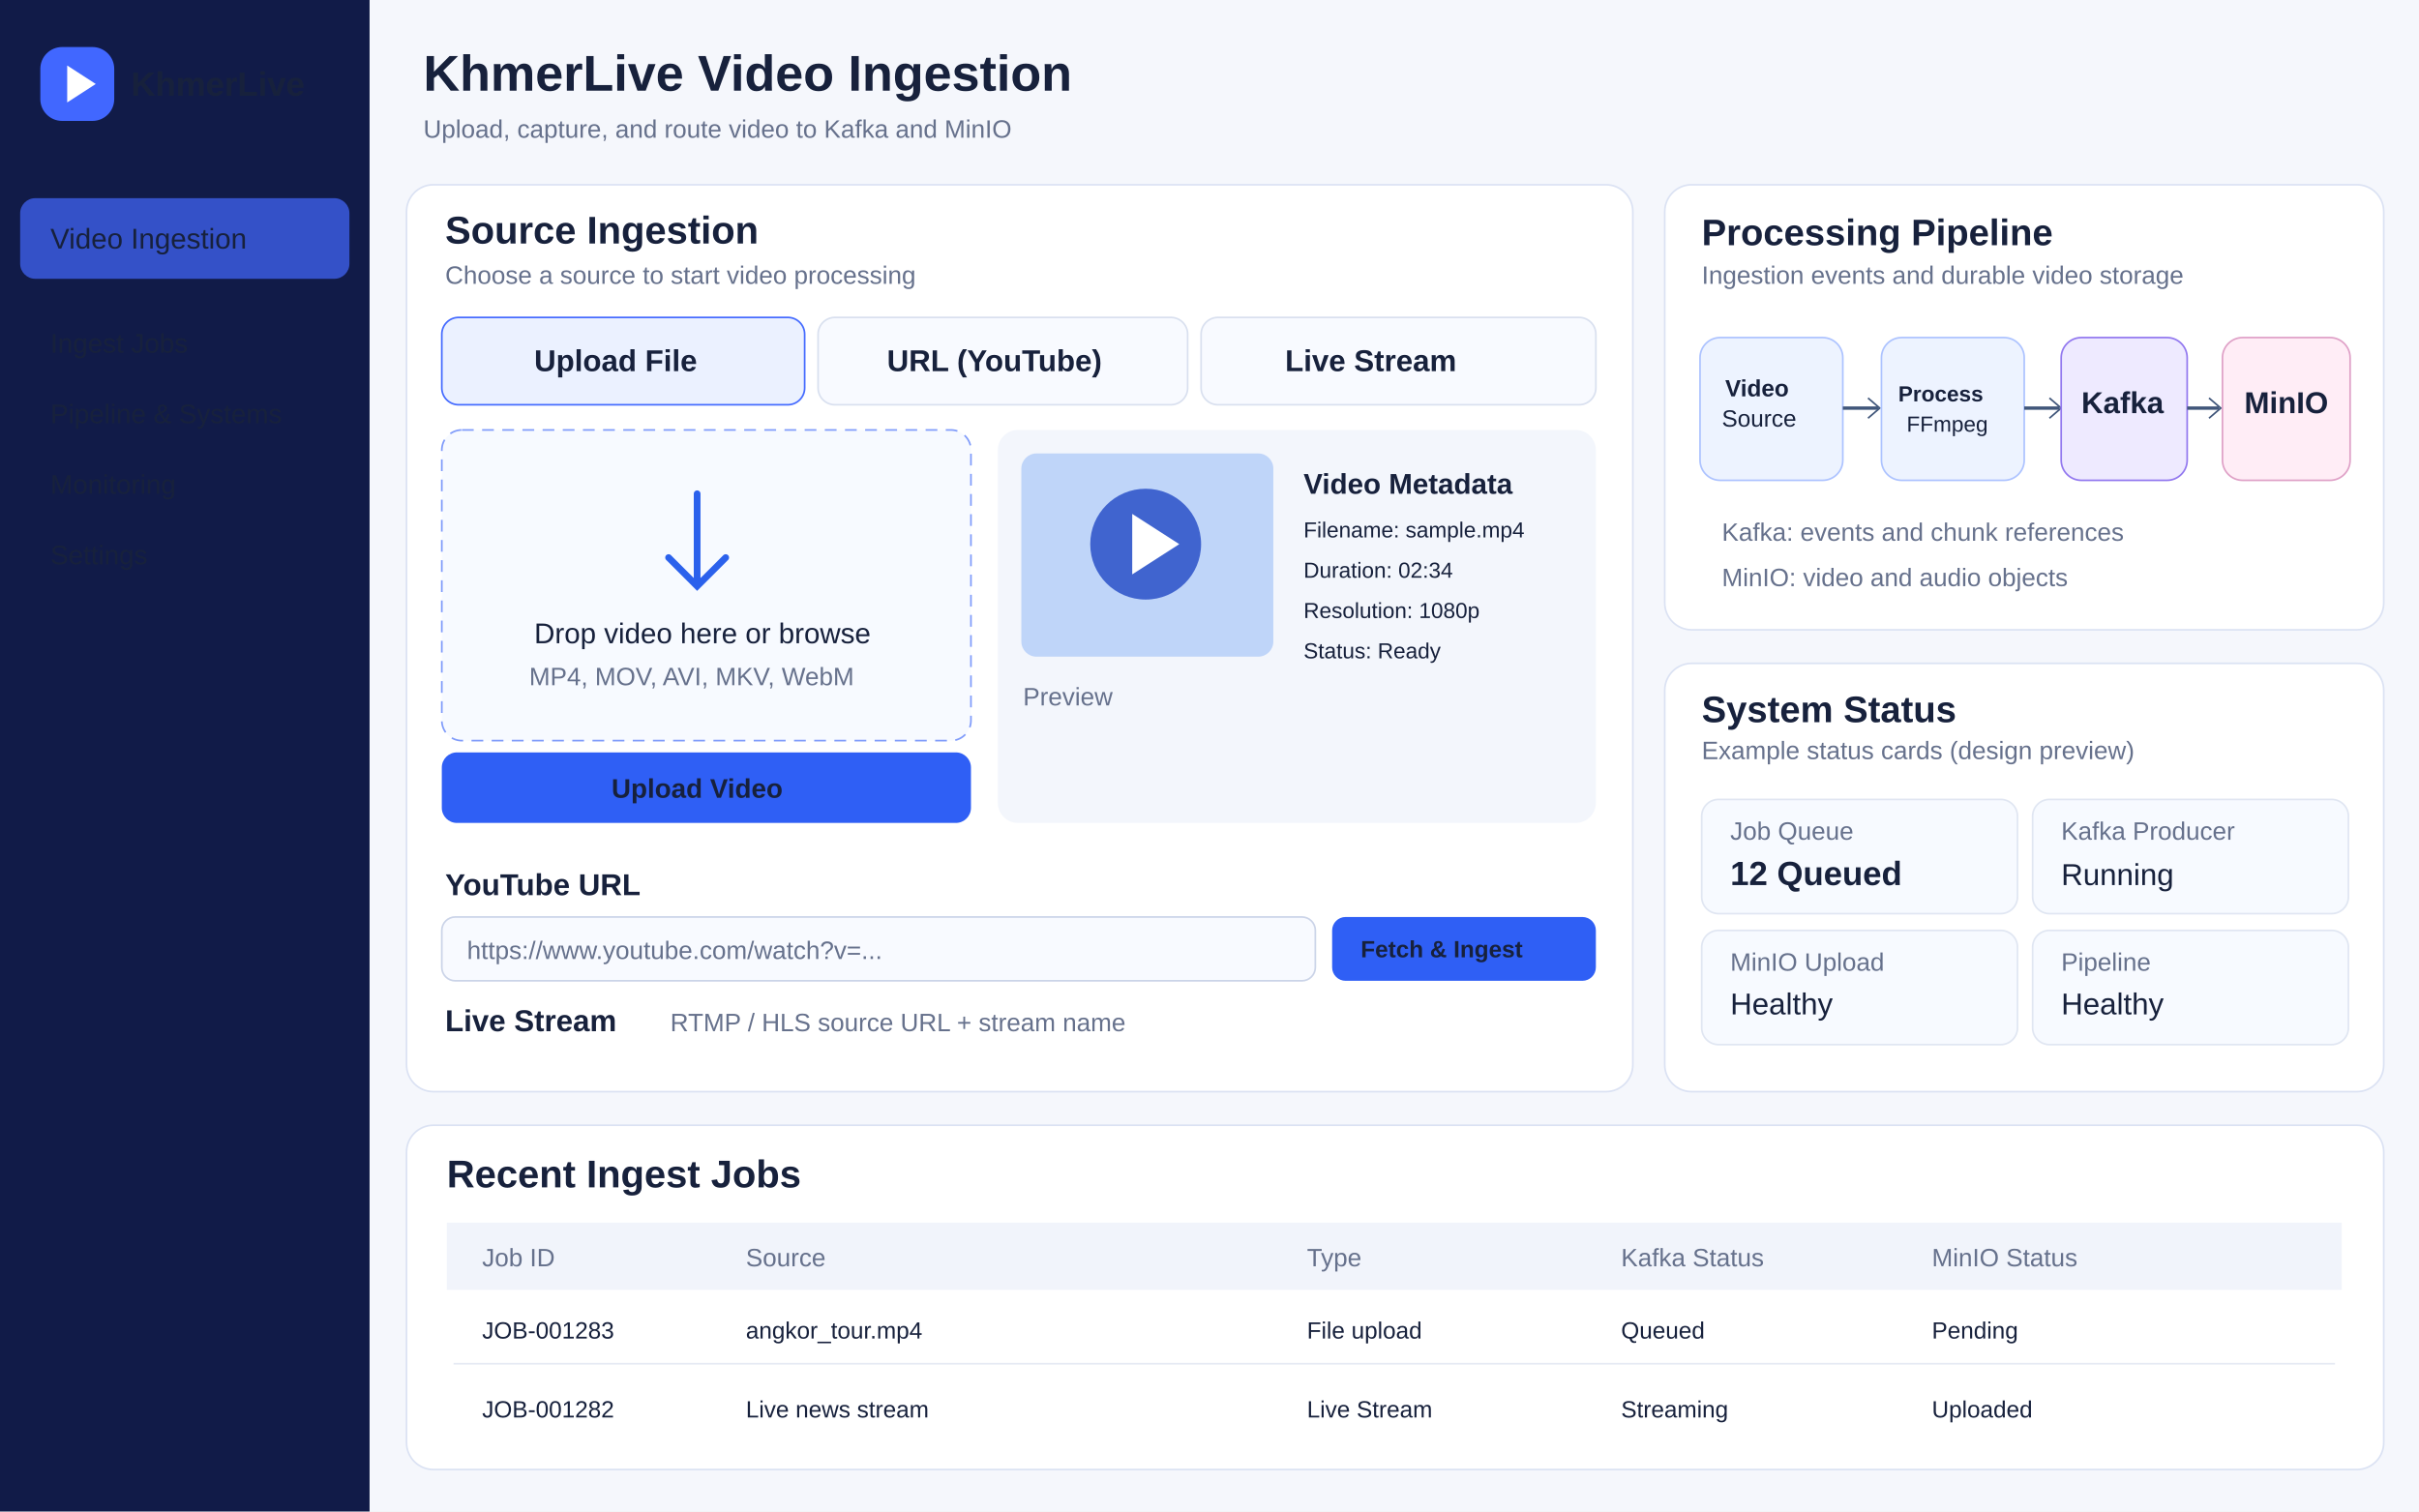
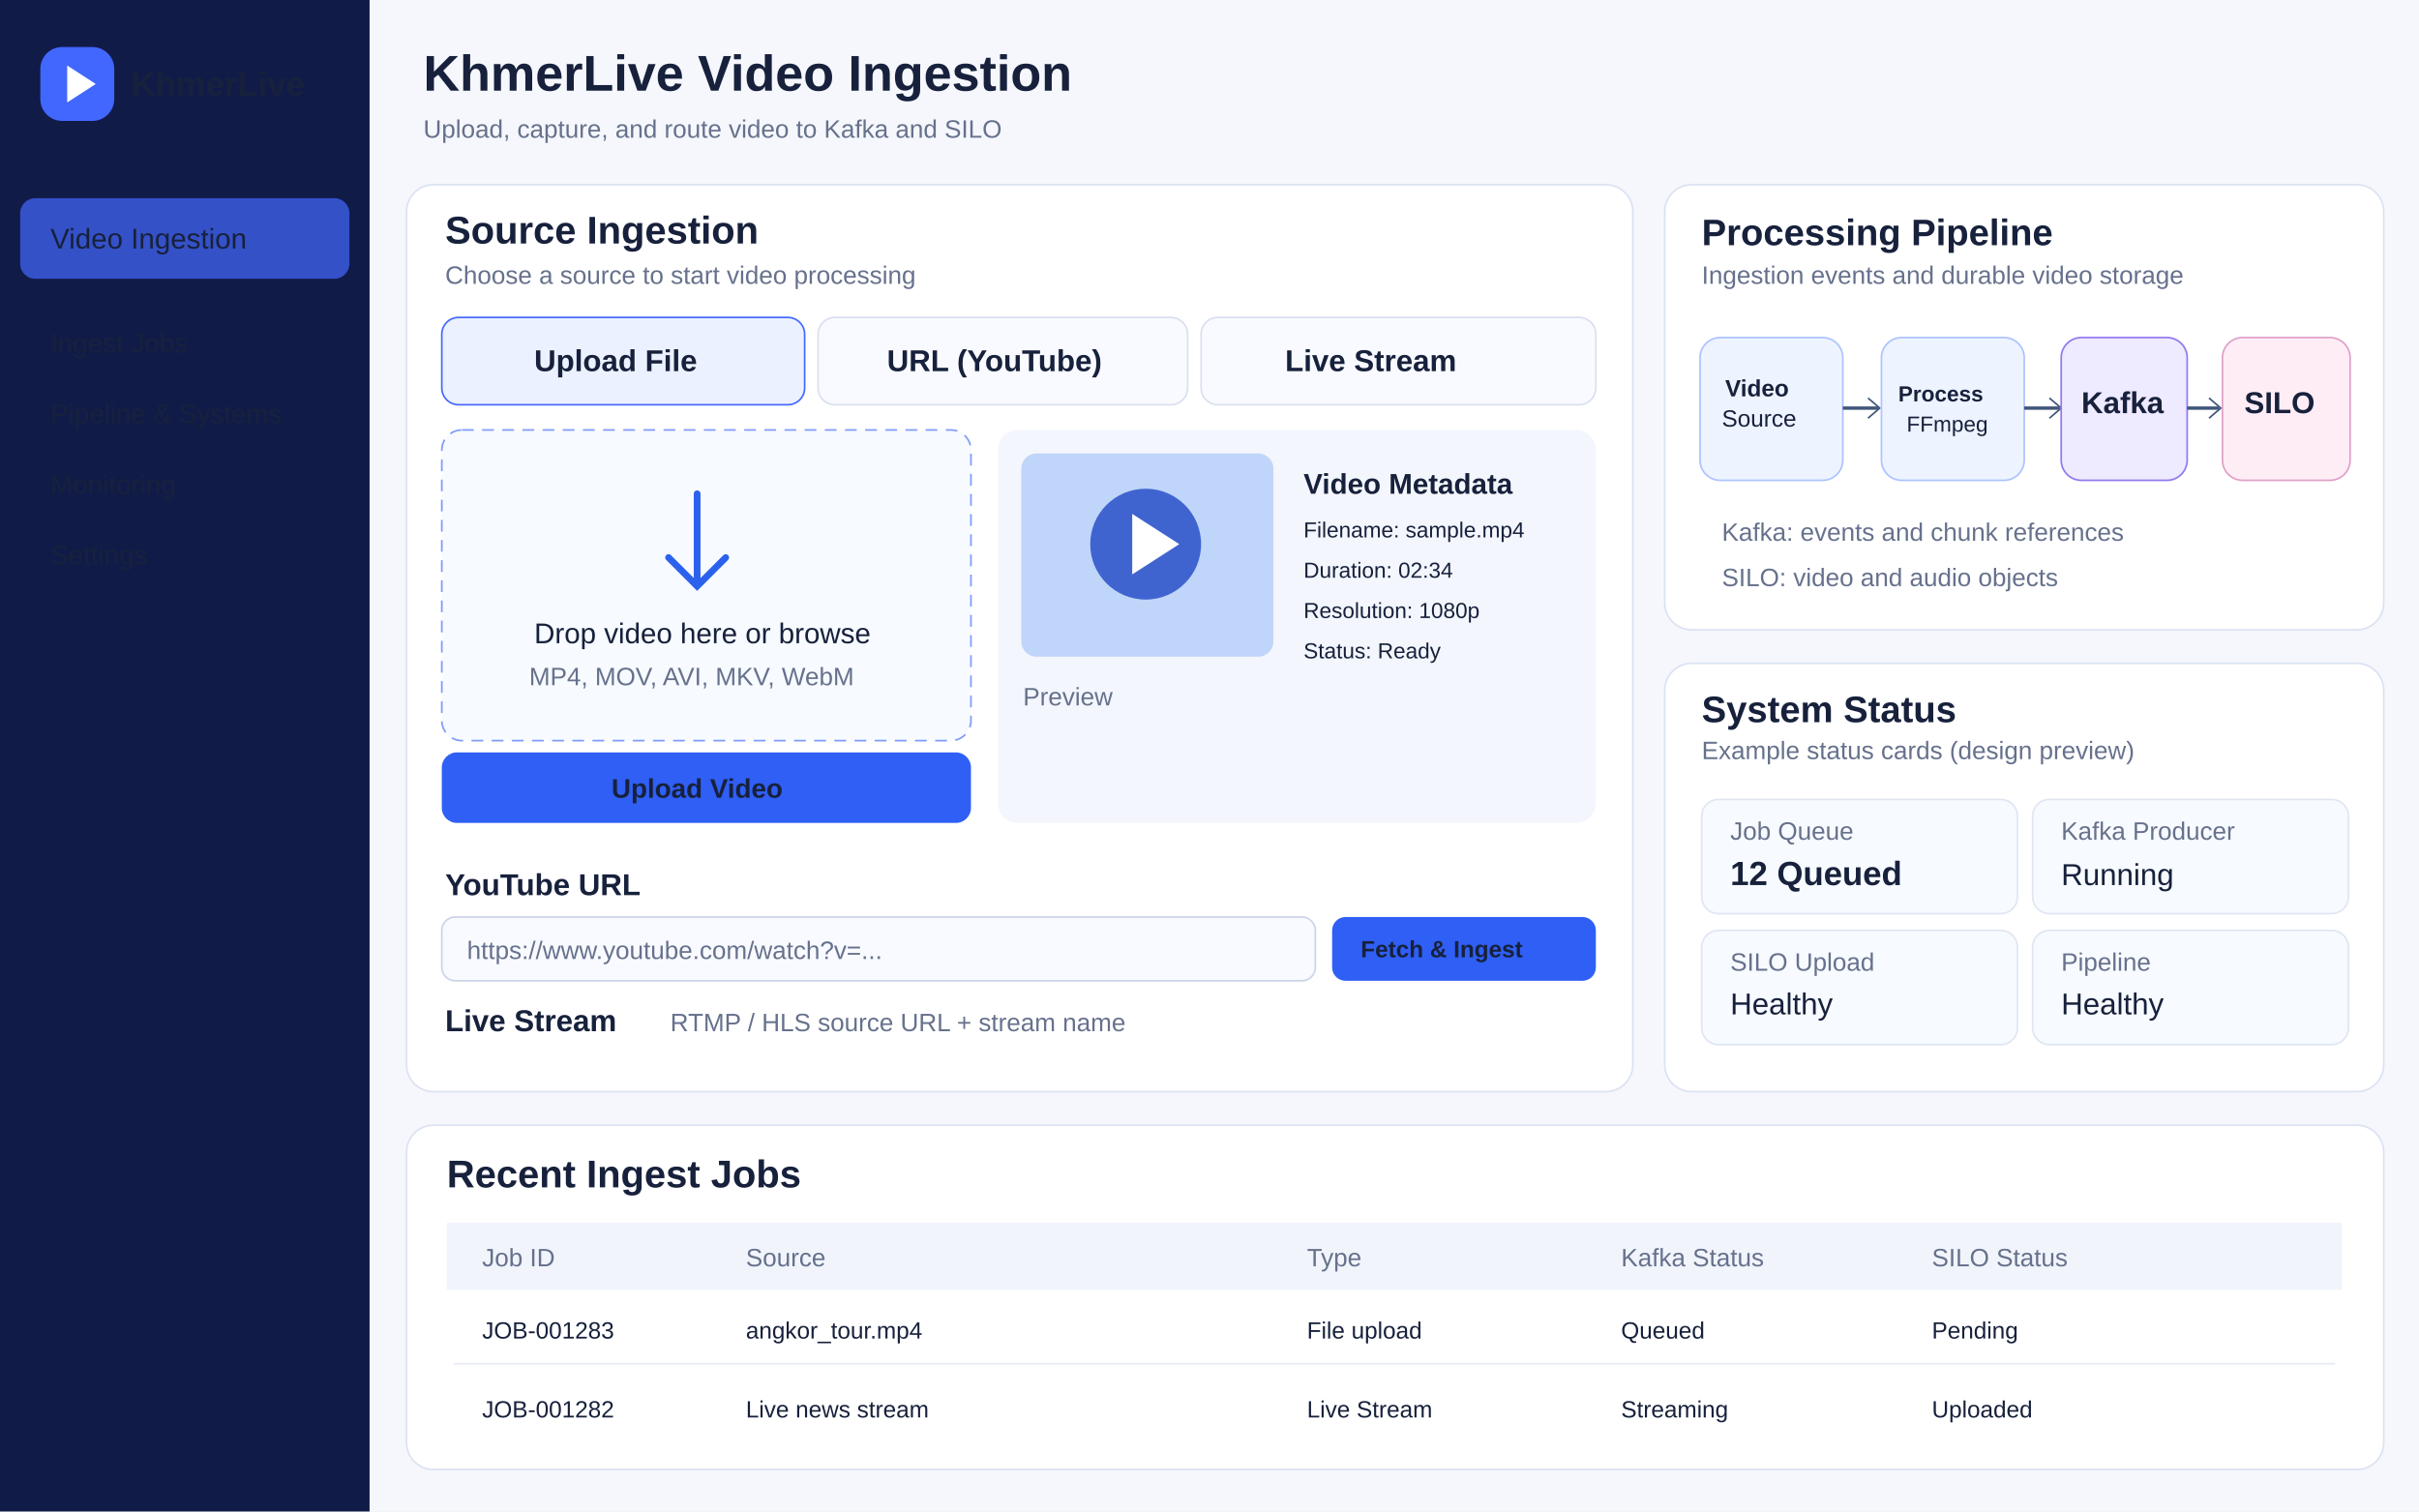
<svg xmlns="http://www.w3.org/2000/svg" width="1440" height="900" viewBox="0 0 1440 900">
  <defs>
    <style>text{font-family:Arial,Helvetica,sans-serif;fill:#17213c}.t{font-weight:700}.small{font-size:15px;fill:#66718c}.label{font-size:18px;font-weight:700}.pill{font-size:12px;font-weight:700}</style>
  </defs>
  <rect width="1440" height="900" fill="#f5f7fc" />
  <rect width="220" height="900" fill="#111b48" />
  <rect x="24" y="28" width="44" height="44" rx="13" fill="#4167ff" />
  <path d="M40 39L57 50L40 61Z" fill="white" />
  <text x="78" y="57" fill="white" font-weight="bold" font-size="20">KhmerLive</text>
  <rect x="12" y="118" width="196" height="48" rx="9" fill="#3451c8" />
  <text x="30" y="148" font-size="17" fill="white">Video Ingestion</text>
  <text x="30" y="210" font-size="16" fill="#c5cbee">Ingest Jobs</text>
  <text x="30" y="252" font-size="16" fill="#c5cbee">Pipeline &amp; Systems</text>
  <text x="30" y="294" font-size="16" fill="#c5cbee">Monitoring</text>
  <text x="30" y="336" font-size="16" fill="#c5cbee">Settings</text>
  <text x="252" y="54" font-size="30" class="t">KhmerLive Video Ingestion</text>
-   <text x="252" y="82" class="small">Upload, capture, and route video to Kafka and MinIO</text>
+   <text x="252" y="82" class="small">Upload, capture, and route video to Kafka and SILO</text>
  <rect x="242" y="110" width="730" height="540" rx="16" fill="white" stroke="#dbe2f3" />
  <text x="265" y="145" font-size="23" class="t">Source Ingestion</text>
  <text x="265" y="169" class="small">Choose a source to start video processing</text>
  <rect x="263" y="189" width="216" height="52" rx="10" fill="#ebf1ff" stroke="#456bff" />
  <text x="318" y="221" class="label" fill="#2354e9">Upload File</text>
  <rect x="487" y="189" width="220" height="52" rx="10" fill="#f8faff" stroke="#d9e0ef" />
  <text x="528" y="221" class="label">URL (YouTube)</text>
  <rect x="715" y="189" width="235" height="52" rx="10" fill="#f8faff" stroke="#d9e0ef" />
  <text x="765" y="221" class="label">Live Stream</text>
  <rect x="263" y="256" width="315" height="185" rx="12" fill="#f7faff" stroke="#7f9bfa" stroke-dasharray="7 5" />
  <path d="M415 294v55m-17-17 17 17 17-17" stroke="#2b61ec" fill="none" stroke-width="4" stroke-linecap="round" />
  <text x="318" y="383" font-size="17">Drop video here or browse</text>
  <text x="315" y="408" class="small">MP4, MOV, AVI, MKV, WebM</text>
  <rect x="263" y="448" width="315" height="42" rx="9" fill="#2f5ff5" />
  <text x="364" y="475" font-weight="bold" font-size="16" fill="white">Upload Video</text>
  <rect x="594" y="256" width="356" height="234" rx="12" fill="#f3f6fc" />
  <rect x="608" y="270" width="150" height="121" rx="9" fill="#bfd5f9" />
  <circle cx="682" cy="324" r="33" fill="#4064cf" />
  <path d="M674 306L702 324L674 342Z" fill="white" />
  <text x="609" y="420" class="small">Preview</text>
  <text x="776" y="294" font-size="17" class="t">Video Metadata</text>
  <text x="776" y="320" font-size="13">Filename: sample.mp4</text>
  <text x="776" y="344" font-size="13">Duration: 02:34</text>
  <text x="776" y="368" font-size="13">Resolution: 1080p</text>
  <text x="776" y="392" font-size="13" fill="#20944c">Status: Ready</text>
  <text x="265" y="533" class="label">YouTube URL</text>
  <rect x="263" y="546" width="520" height="38" rx="8" fill="#f8faff" stroke="#cbd4e8" />
  <text x="278" y="571" class="small">https://www.youtube.com/watch?v=...</text>
  <rect x="793" y="546" width="157" height="38" rx="8" fill="#2f5ff5" />
  <text x="810" y="570" font-size="14" font-weight="bold" fill="white">Fetch &amp; Ingest</text>
  <text x="265" y="614" class="label">Live Stream</text>
  <text x="399" y="614" class="small">RTMP / HLS source URL + stream name</text>
  <rect x="991" y="110" width="428" height="265" rx="16" fill="white" stroke="#dbe2f3" />
  <text x="1013" y="146" font-size="22" class="t">Processing Pipeline</text>
  <text x="1013" y="169" class="small">Ingestion events and durable video storage</text>
  <rect x="1012" y="201" width="85" height="85" rx="12" fill="#edf3ff" stroke="#adc3ff" />
  <text x="1027" y="236" font-size="14" class="t">Video</text>
  <text x="1025" y="254" font-size="14">Source</text>
  <path d="M1097 243h21" stroke="#40567a" stroke-width="2" />
  <path d="m1112 237 7 6-7 6" stroke="#40567a" fill="none" />
  <rect x="1120" y="201" width="85" height="85" rx="12" fill="#edf3ff" stroke="#adc3ff" />
  <text x="1130" y="239" font-size="13" class="t">Process</text>
  <text x="1135" y="257" font-size="13">FFmpeg</text>
  <path d="M1205 243h21" stroke="#40567a" stroke-width="2" />
  <path d="m1220 237 7 6-7 6" stroke="#40567a" fill="none" />
  <rect x="1227" y="201" width="75" height="85" rx="12" fill="#eeeaff" stroke="#9278ef" />
  <text x="1239" y="246" font-size="18" class="t">Kafka</text>
  <path d="M1302 243h19" stroke="#40567a" stroke-width="2" />
  <path d="m1315 237 7 6-7 6" stroke="#40567a" fill="none" />
  <rect x="1323" y="201" width="76" height="85" rx="12" fill="#ffedf6" stroke="#dfa1c7" />
-   <text x="1336" y="246" font-size="18" class="t">MinIO</text>
+   <text x="1336" y="246" font-size="18" class="t">SILO</text>
  <text x="1025" y="322" class="small">Kafka: events and chunk references</text>
-   <text x="1025" y="349" class="small">MinIO: video and audio objects</text>
+   <text x="1025" y="349" class="small">SILO: video and audio objects</text>
  <rect x="991" y="395" width="428" height="255" rx="16" fill="white" stroke="#dbe2f3" />
  <text x="1013" y="430" font-size="22" class="t">System Status</text>
  <text x="1013" y="452" class="small">Example status cards (design preview)</text>
  <rect x="1013" y="476" width="188" height="68" rx="10" fill="#f7faff" stroke="#e0e6f2" />
  <text x="1030" y="500" class="small">Job Queue</text>
  <text x="1030" y="527" class="t" font-size="20">12 Queued</text>
  <rect x="1210" y="476" width="188" height="68" rx="10" fill="#f7faff" stroke="#e0e6f2" />
  <text x="1227" y="500" class="small">Kafka Producer</text>
  <text x="1227" y="527" font-size="18" fill="#238d46">Running</text>
  <rect x="1013" y="554" width="188" height="68" rx="10" fill="#f7faff" stroke="#e0e6f2" />
-   <text x="1030" y="578" class="small">MinIO Upload</text>
+   <text x="1030" y="578" class="small">SILO Upload</text>
  <text x="1030" y="604" font-size="18" fill="#238d46">Healthy</text>
  <rect x="1210" y="554" width="188" height="68" rx="10" fill="#f7faff" stroke="#e0e6f2" />
  <text x="1227" y="578" class="small">Pipeline</text>
  <text x="1227" y="604" font-size="18" fill="#238d46">Healthy</text>
  <rect x="242" y="670" width="1177" height="205" rx="16" fill="white" stroke="#dbe2f3" />
  <text x="266" y="707" font-size="23" class="t">Recent Ingest Jobs</text>
  <rect x="266" y="728" width="1128" height="40" fill="#f1f4fb" />
  <text x="287" y="754" class="small">Job ID</text>
  <text x="444" y="754" class="small">Source</text>
  <text x="778" y="754" class="small">Type</text>
  <text x="965" y="754" class="small">Kafka Status</text>
-   <text x="1150" y="754" class="small">MinIO Status</text>
+   <text x="1150" y="754" class="small">SILO Status</text>
  <text x="287" y="797" font-size="14">JOB-001283</text>
  <text x="444" y="797" font-size="14">angkor_tour.mp4</text>
  <text x="778" y="797" font-size="14">File upload</text>
  <text x="965" y="797" font-size="14">Queued</text>
  <text x="1150" y="797" font-size="14">Pending</text>
  <line x1="270" y1="812" x2="1390" y2="812" stroke="#e6eaf4" />
  <text x="287" y="844" font-size="14">JOB-001282</text>
  <text x="444" y="844" font-size="14">Live news stream</text>
  <text x="778" y="844" font-size="14">Live Stream</text>
  <text x="965" y="844" font-size="14" fill="#26964e">Streaming</text>
  <text x="1150" y="844" font-size="14" fill="#26964e">Uploaded</text>
</svg>
